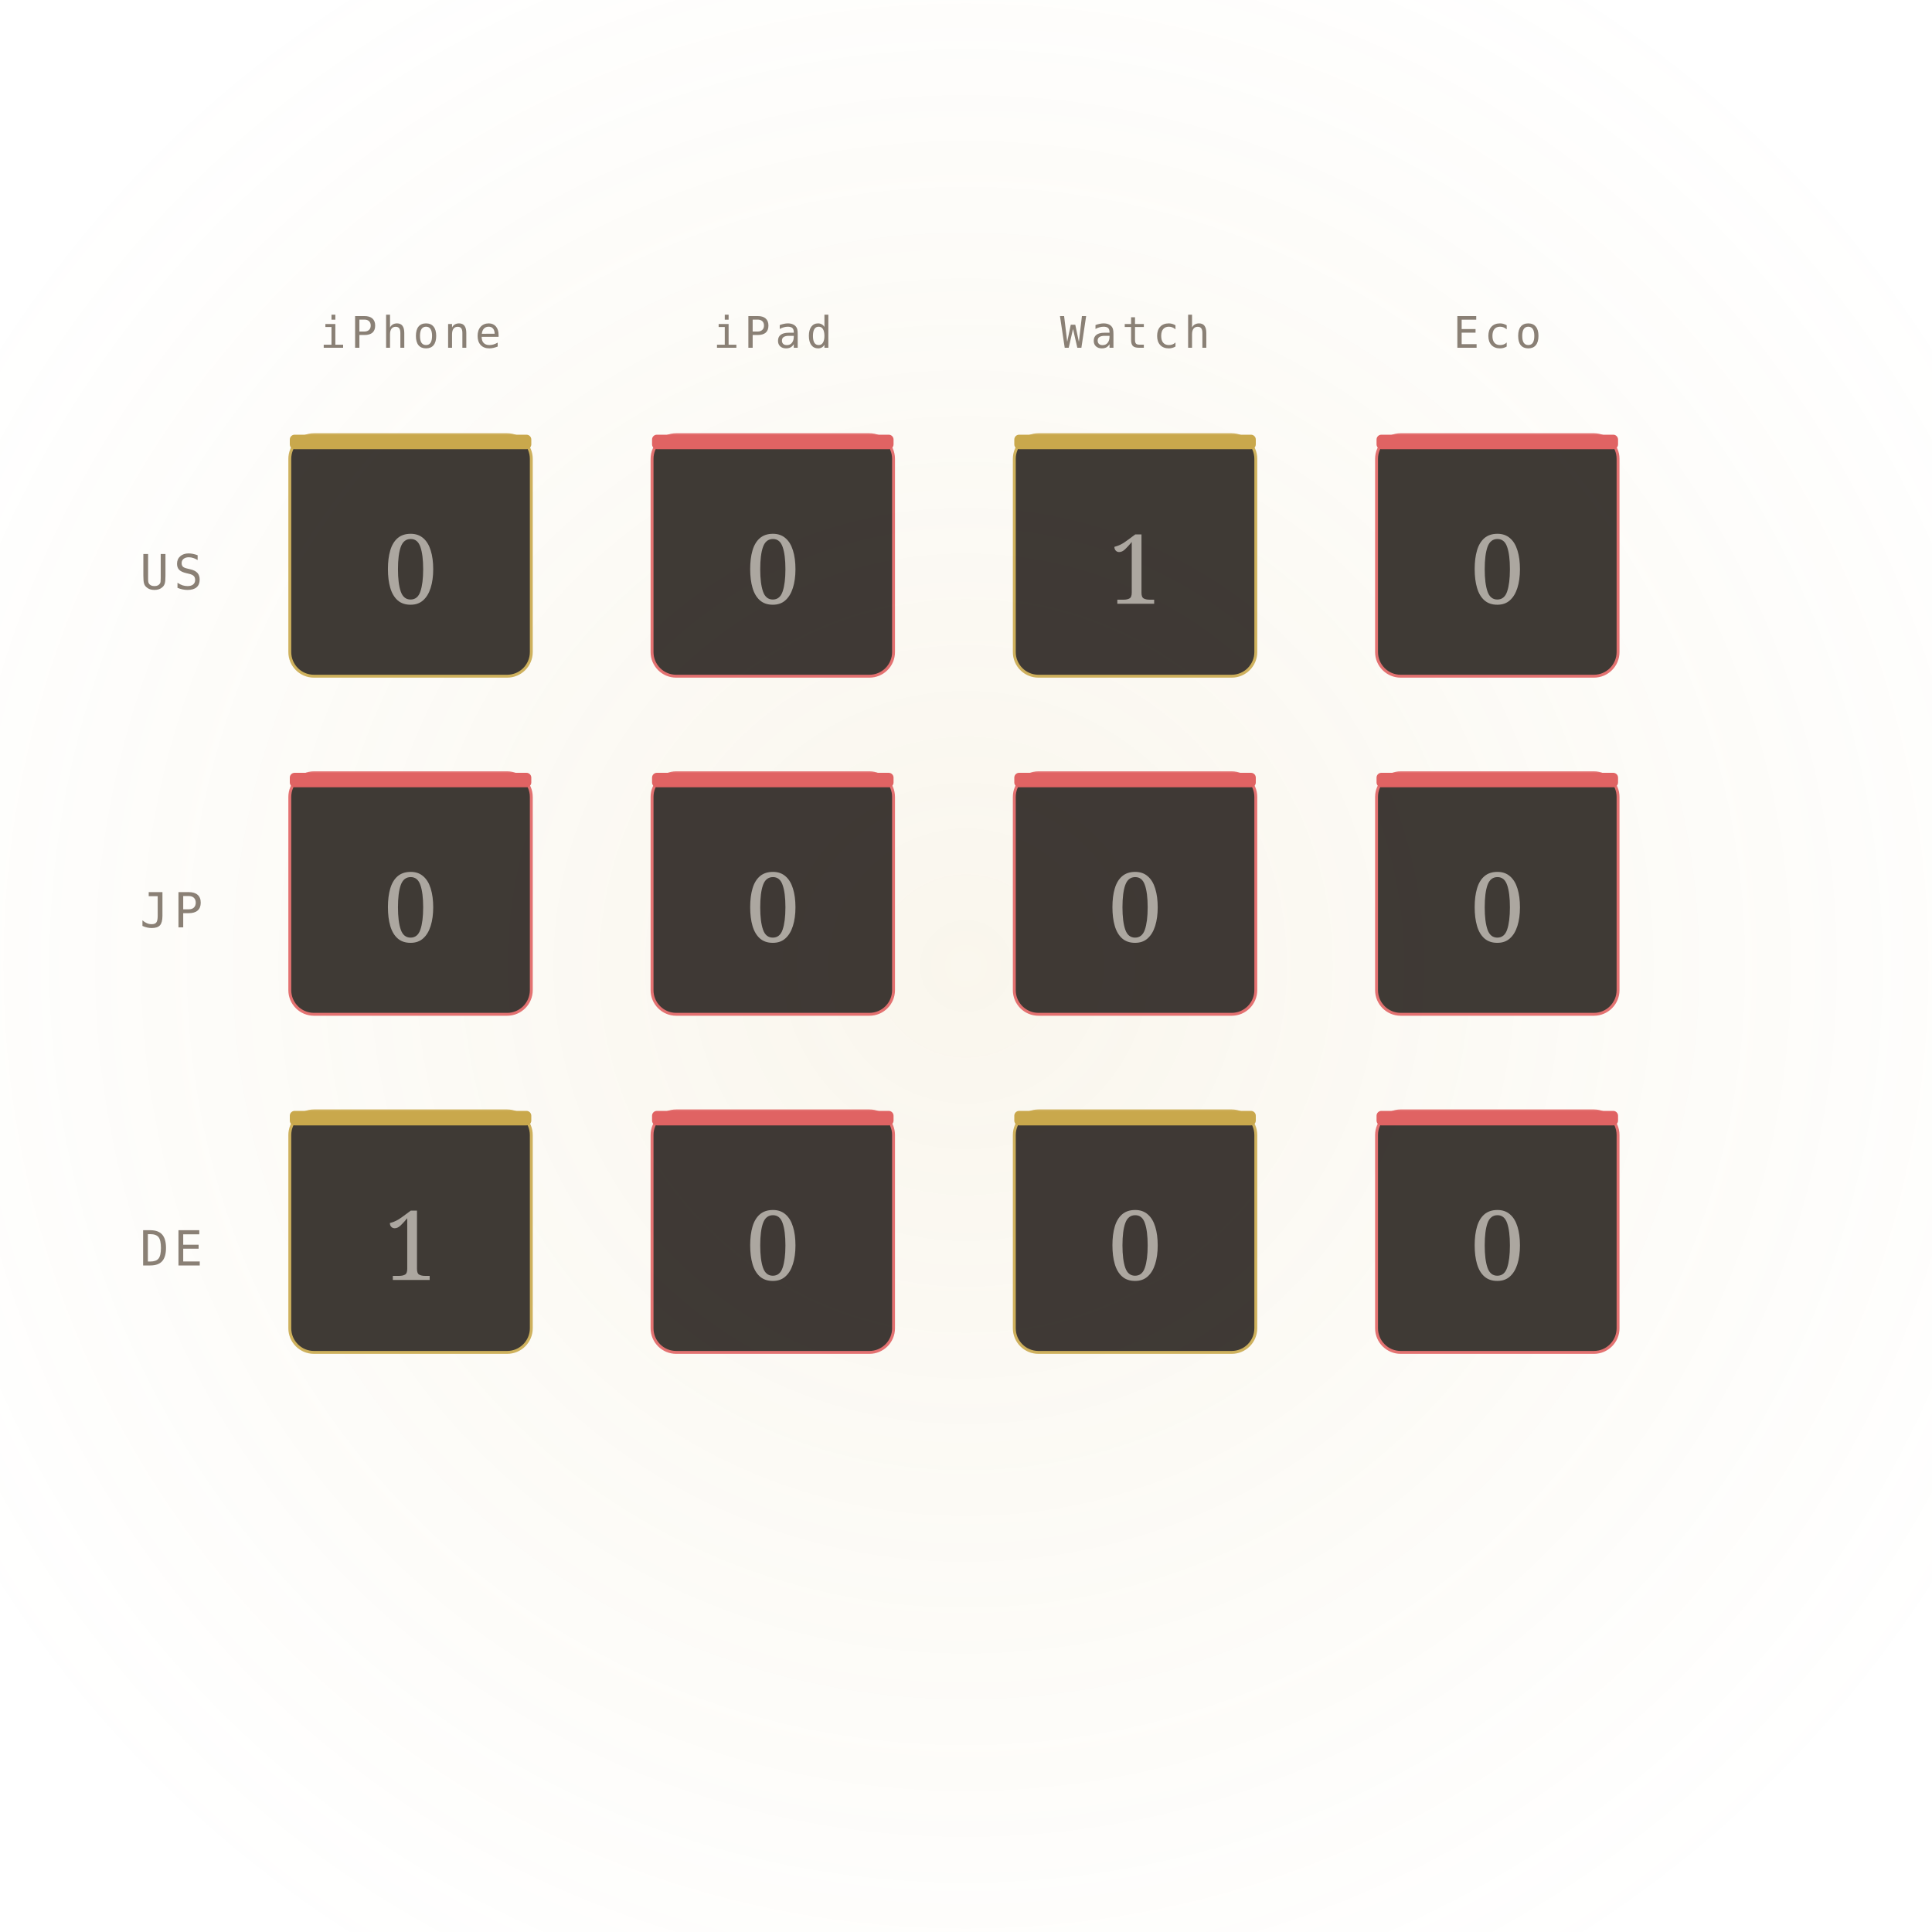
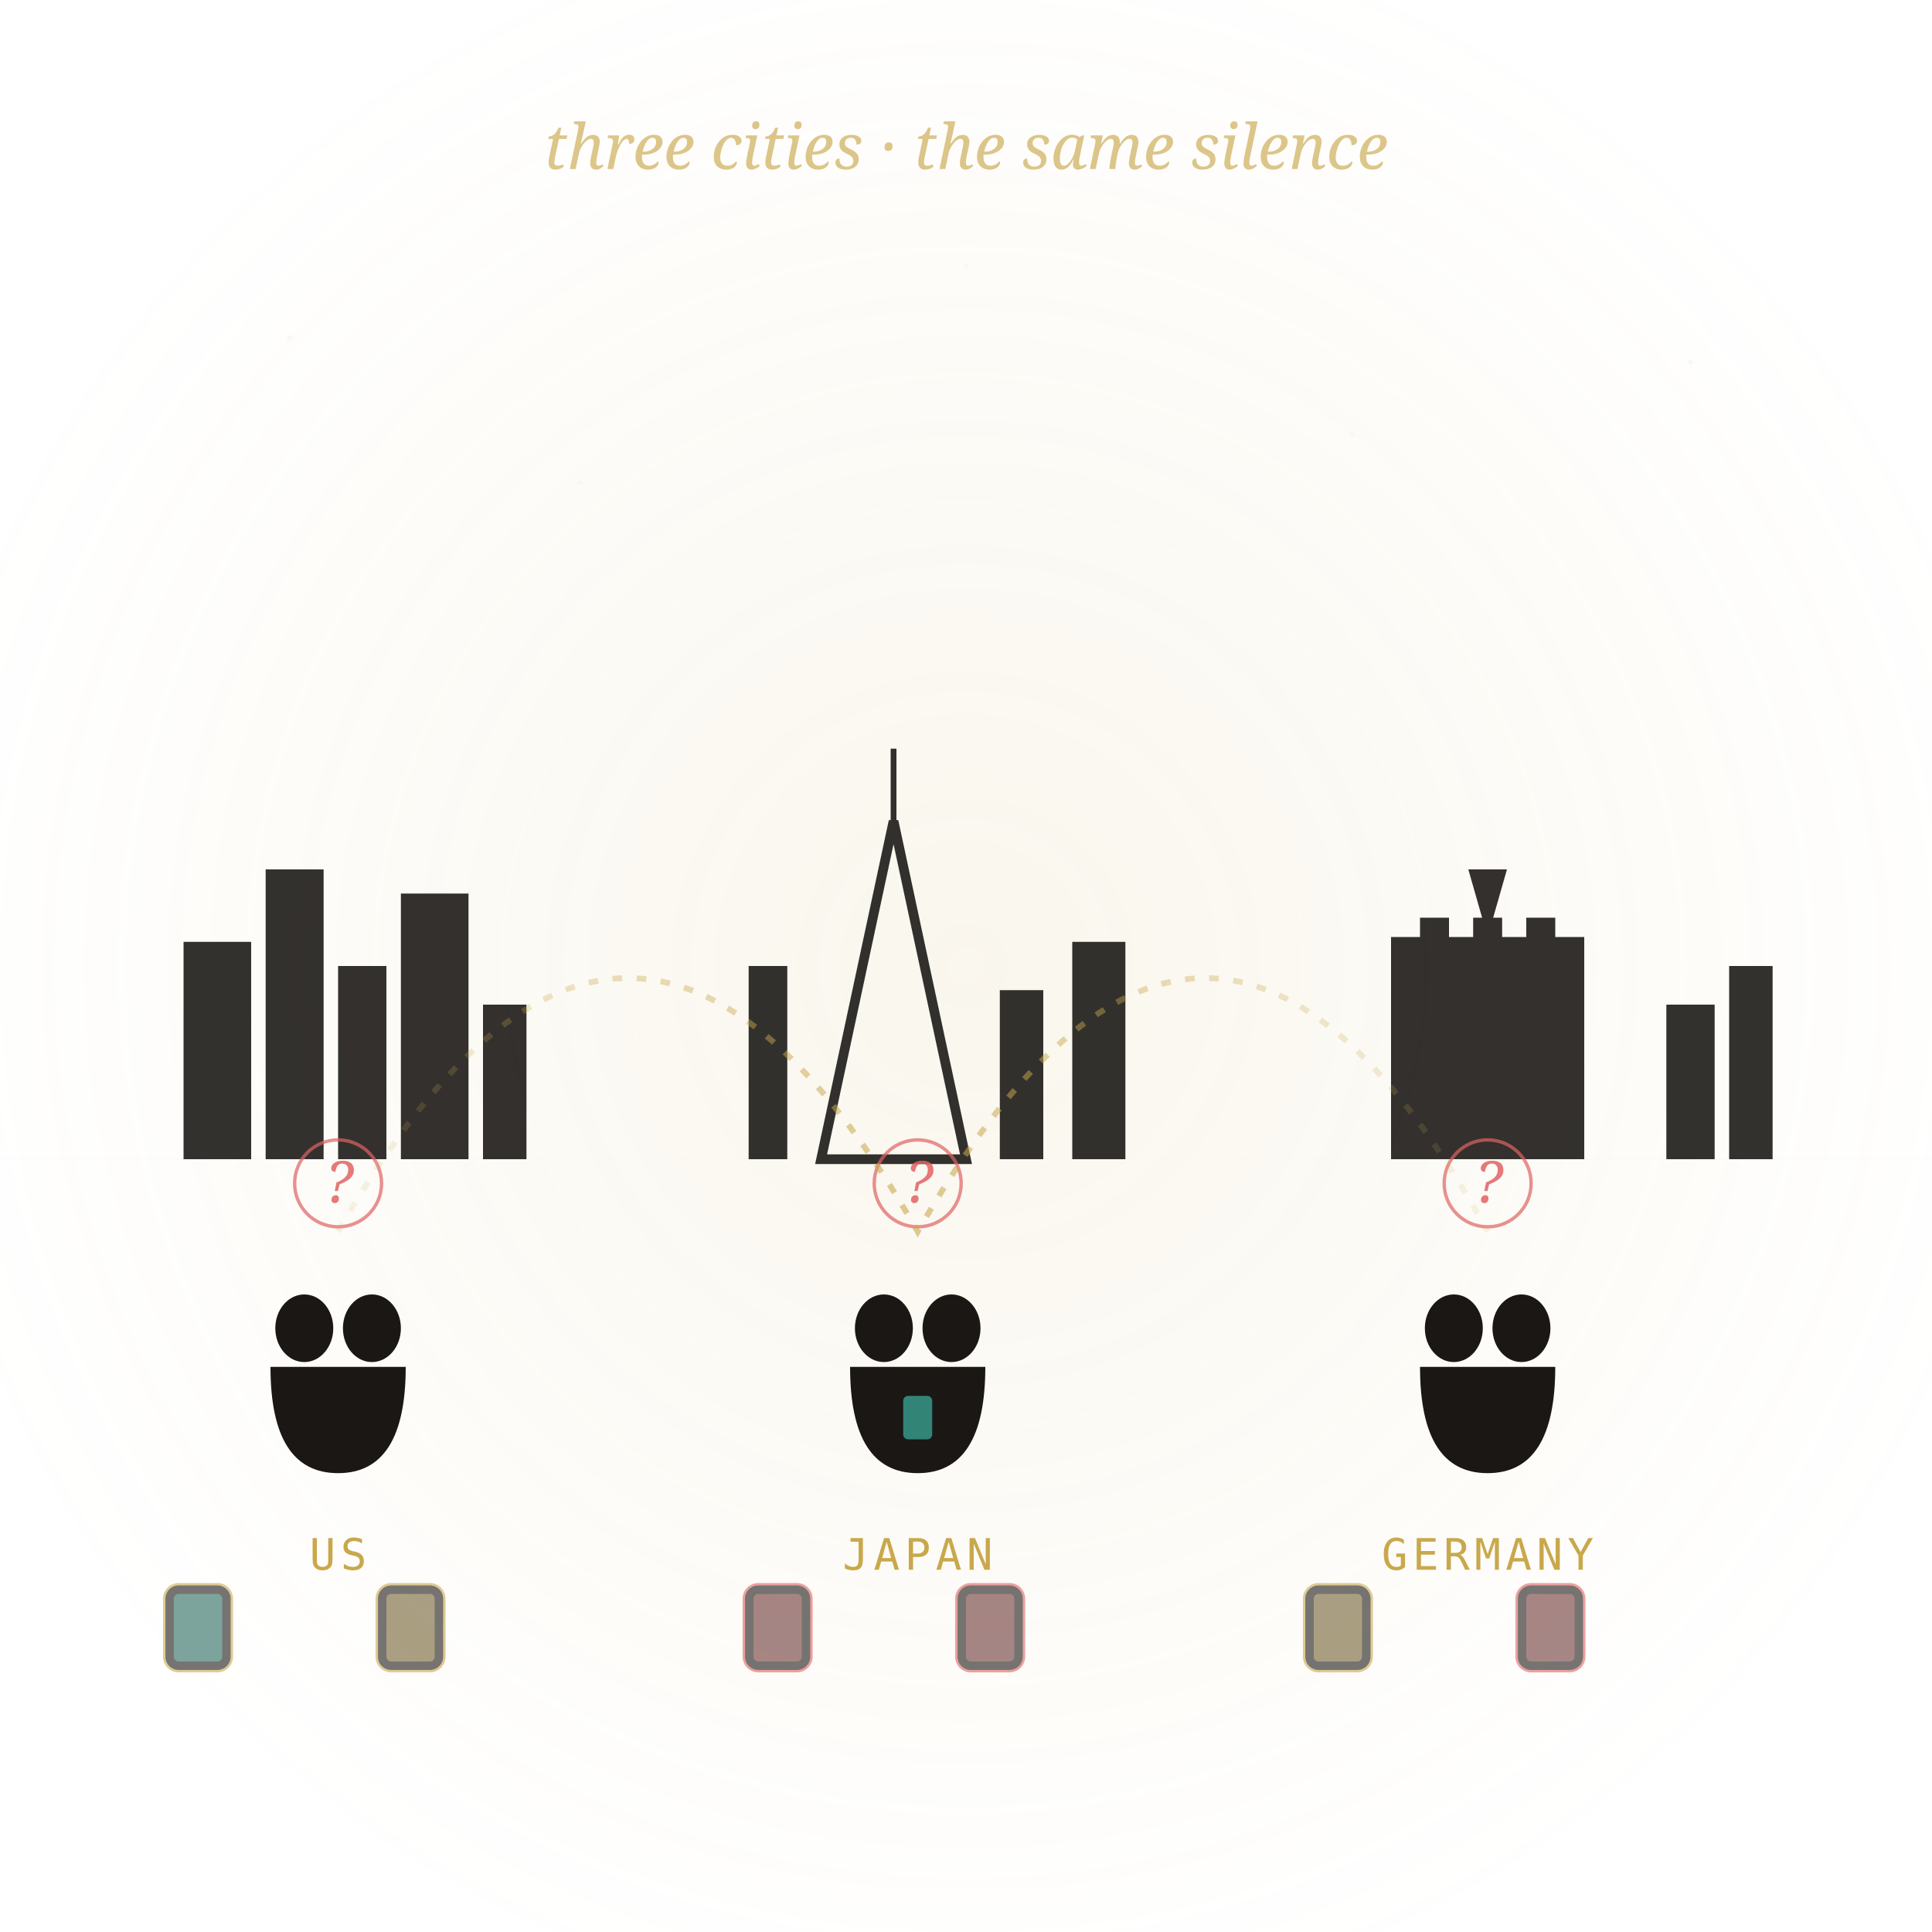
- <svg xmlns="http://www.w3.org/2000/svg" viewBox="0 0 400 400" role="img" aria-label="AnswerAtlas 3x4 matrix of visibility cells">
+ <svg xmlns="http://www.w3.org/2000/svg" viewBox="0 0 400 400" role="img" aria-label="Three couples in three cities — US, Japan, Germany — connected by a glowing line">
  <defs>
-     <radialGradient id="h2-bg" cx="50%" cy="50%" r="60%">
+     <radialGradient id="hp2-bg" cx="50%" cy="50%" r="55%">
      <stop offset="0%" stop-color="#c9a84c" stop-opacity="0.1" />
      <stop offset="100%" stop-color="#c9a84c" stop-opacity="0" />
    </radialGradient>
+     <linearGradient id="hp2-thread" x1="0%" y1="50%" x2="100%" y2="50%">
+       <stop offset="0%" stop-color="#c9a84c" stop-opacity="0.2" />
+       <stop offset="50%" stop-color="#c9a84c" stop-opacity="1" />
+       <stop offset="100%" stop-color="#c9a84c" stop-opacity="0.2" />
+     </linearGradient>
  </defs>
-   <rect width="400" height="400" fill="url(#h2-bg)" />
-   <g transform="translate(50,80)">
-     <text x="-8" y="42" font-family="'JetBrains Mono',monospace" font-size="10" fill="#8a8075" text-anchor="end" letter-spacing="1">US</text>
-     <text x="-8" y="112" font-family="'JetBrains Mono',monospace" font-size="10" fill="#8a8075" text-anchor="end" letter-spacing="1">JP</text>
-     <text x="-8" y="182" font-family="'JetBrains Mono',monospace" font-size="10" fill="#8a8075" text-anchor="end" letter-spacing="1">DE</text>
-     <text x="35" y="-8" font-family="'JetBrains Mono',monospace" font-size="9" fill="#8a8075" text-anchor="middle" letter-spacing="1">iPhone</text>
-     <text x="110" y="-8" font-family="'JetBrains Mono',monospace" font-size="9" fill="#8a8075" text-anchor="middle" letter-spacing="1">iPad</text>
-     <text x="185" y="-8" font-family="'JetBrains Mono',monospace" font-size="9" fill="#8a8075" text-anchor="middle" letter-spacing="1">Watch</text>
-     <text x="260" y="-8" font-family="'JetBrains Mono',monospace" font-size="9" fill="#8a8075" text-anchor="middle" letter-spacing="1">Eco</text>
-     <rect x="10" y="10" width="50" height="50" rx="5" fill="#2a2520" stroke="#c9a84c" stroke-width="0.6" opacity="0.9" />
-     <rect x="10" y="10" width="50" height="3" rx="1" fill="#c9a84c" />
-     <rect x="85" y="10" width="50" height="50" rx="5" fill="#2a2520" stroke="#e06363" stroke-width="0.6" opacity="0.9" />
-     <rect x="85" y="10" width="50" height="3" rx="1" fill="#e06363" />
-     <rect x="160" y="10" width="50" height="50" rx="5" fill="#2a2520" stroke="#c9a84c" stroke-width="0.6" opacity="0.9" />
-     <rect x="160" y="10" width="50" height="3" rx="1" fill="#c9a84c" />
-     <rect x="235" y="10" width="50" height="50" rx="5" fill="#2a2520" stroke="#e06363" stroke-width="0.6" opacity="0.9" />
-     <rect x="235" y="10" width="50" height="3" rx="1" fill="#e06363" />
-     <rect x="10" y="80" width="50" height="50" rx="5" fill="#2a2520" stroke="#e06363" stroke-width="0.6" opacity="0.9" />
-     <rect x="10" y="80" width="50" height="3" rx="1" fill="#e06363" />
-     <rect x="85" y="80" width="50" height="50" rx="5" fill="#2a2520" stroke="#e06363" stroke-width="0.6" opacity="0.9" />
-     <rect x="85" y="80" width="50" height="3" rx="1" fill="#e06363" />
-     <rect x="160" y="80" width="50" height="50" rx="5" fill="#2a2520" stroke="#e06363" stroke-width="0.6" opacity="0.9" />
-     <rect x="160" y="80" width="50" height="3" rx="1" fill="#e06363" />
-     <rect x="235" y="80" width="50" height="50" rx="5" fill="#2a2520" stroke="#e06363" stroke-width="0.6" opacity="0.9" />
-     <rect x="235" y="80" width="50" height="3" rx="1" fill="#e06363" />
-     <rect x="10" y="150" width="50" height="50" rx="5" fill="#2a2520" stroke="#c9a84c" stroke-width="0.6" opacity="0.9" />
-     <rect x="10" y="150" width="50" height="3" rx="1" fill="#c9a84c" />
-     <rect x="85" y="150" width="50" height="50" rx="5" fill="#2a2520" stroke="#e06363" stroke-width="0.6" opacity="0.9" />
-     <rect x="85" y="150" width="50" height="3" rx="1" fill="#e06363" />
-     <rect x="160" y="150" width="50" height="50" rx="5" fill="#2a2520" stroke="#c9a84c" stroke-width="0.6" opacity="0.9" />
-     <rect x="160" y="150" width="50" height="3" rx="1" fill="#c9a84c" />
-     <rect x="235" y="150" width="50" height="50" rx="5" fill="#2a2520" stroke="#e06363" stroke-width="0.6" opacity="0.9" />
-     <rect x="235" y="150" width="50" height="3" rx="1" fill="#e06363" />
-     <g font-family="'Playfair Display',serif" font-size="20" fill="#f5f0e8" text-anchor="middle" opacity="0.6">
-       <text x="35" y="45">0</text>
-       <text x="110" y="45">0</text>
-       <text x="185" y="45">1</text>
-       <text x="260" y="45">0</text>
-       <text x="35" y="115">0</text>
-       <text x="110" y="115">0</text>
-       <text x="185" y="115">0</text>
-       <text x="260" y="115">0</text>
-       <text x="35" y="185">1</text>
-       <text x="110" y="185">0</text>
-       <text x="185" y="185">0</text>
-       <text x="260" y="185">0</text>
-     </g>
+   <rect width="400" height="400" fill="url(#hp2-bg)" />
+   <line x1="0" y1="240" x2="400" y2="240" stroke="#f5f0e8" stroke-width="0.3" opacity="0.15" />
+   <g fill="#0f0d0b" opacity="0.85">
+     <rect x="38" y="195" width="14" height="45" />
+     <rect x="55" y="180" width="12" height="60" />
+     <rect x="70" y="200" width="10" height="40" />
+     <rect x="83" y="185" width="14" height="55" />
+     <rect x="100" y="208" width="9" height="32" />
+   </g>
+   <g fill="#0f0d0b" opacity="0.85">
+     <path d="M 170,240 L 185,170 L 200,240 Z" fill="none" stroke="#0f0d0b" stroke-width="2" />
+     <line x1="185" y1="170" x2="185" y2="155" stroke="#0f0d0b" stroke-width="1.2" />
+     <rect x="155" y="200" width="8" height="40" />
+     <rect x="207" y="205" width="9" height="35" />
+     <rect x="222" y="195" width="11" height="45" />
+   </g>
+   <g fill="#0f0d0b" opacity="0.85">
+     <rect x="288" y="200" width="40" height="40" />
+     <rect x="294" y="190" width="6" height="50" />
+     <rect x="305" y="190" width="6" height="50" />
+     <rect x="316" y="190" width="6" height="50" />
+     <rect x="288" y="194" width="40" height="6" />
+     <path d="M 308,194 L 304,180 L 312,180 Z" />
+     <rect x="345" y="208" width="10" height="32" />
+     <rect x="358" y="200" width="9" height="40" />
+   </g>
+   <g transform="translate(70,275)">
+     <ellipse cx="-7" cy="0" rx="6" ry="7" fill="#1a1714" />
+     <ellipse cx="7" cy="0" rx="6" ry="7" fill="#1a1714" />
+     <path d="M -14,8 Q -14,30 0,30 Q 14,30 14,8 Z" fill="#1a1714" />
+     <text y="50" font-family="'JetBrains Mono',monospace" font-size="9" fill="#c9a84c" text-anchor="middle" letter-spacing="1">US</text>
+   </g>
+   <g transform="translate(190,275)">
+     <ellipse cx="-7" cy="0" rx="6" ry="7" fill="#1a1714" />
+     <ellipse cx="7" cy="0" rx="6" ry="7" fill="#1a1714" />
+     <path d="M -14,8 Q -14,30 0,30 Q 14,30 14,8 Z" fill="#1a1714" />
+     <rect x="-3" y="14" width="6" height="9" rx="1" fill="#3dbfaa" opacity="0.65" />
+     <text y="50" font-family="'JetBrains Mono',monospace" font-size="9" fill="#c9a84c" text-anchor="middle" letter-spacing="1">JAPAN</text>
+   </g>
+   <g transform="translate(308,275)">
+     <ellipse cx="-7" cy="0" rx="6" ry="7" fill="#1a1714" />
+     <ellipse cx="7" cy="0" rx="6" ry="7" fill="#1a1714" />
+     <path d="M -14,8 Q -14,30 0,30 Q 14,30 14,8 Z" fill="#1a1714" />
+     <text y="50" font-family="'JetBrains Mono',monospace" font-size="9" fill="#c9a84c" text-anchor="middle" letter-spacing="1">GERMANY</text>
+   </g>
+   <g fill="none" stroke="#e06363" stroke-width="0.7" opacity="0.7">
+     <circle cx="70" cy="245" r="9" />
+     <circle cx="190" cy="245" r="9" />
+     <circle cx="308" cy="245" r="9" />
+   </g>
+   <g fill="#e06363" font-family="'Playfair Display',serif" font-size="12" font-style="italic" text-anchor="middle" opacity="0.85">
+     <text x="70" y="249">?</text>
+     <text x="190" y="249">?</text>
+     <text x="308" y="249">?</text>
+   </g>
+   <path d="M 70,255 Q 130,150 190,255 Q 250,150 308,255" fill="none" stroke="url(#hp2-thread)" stroke-width="1.2" stroke-dasharray="2 3" opacity="0.6" />
+   <g opacity="0.6">
+     <rect x="34" y="328" width="14" height="18" rx="3" fill="#1a1714" stroke="#c9a84c" stroke-width="0.5" />
+     <rect x="36" y="330" width="10" height="14" rx="1" fill="#2d9e8a" opacity="0.6" />
+     <rect x="78" y="328" width="14" height="18" rx="3" fill="#1a1714" stroke="#c9a84c" stroke-width="0.5" />
+     <rect x="80" y="330" width="10" height="14" rx="1" fill="#c9a84c" opacity="0.5" />
+     <rect x="154" y="328" width="14" height="18" rx="3" fill="#1a1714" stroke="#e06363" stroke-width="0.5" />
+     <rect x="156" y="330" width="10" height="14" rx="1" fill="#e06363" opacity="0.4" />
+     <rect x="198" y="328" width="14" height="18" rx="3" fill="#1a1714" stroke="#e06363" stroke-width="0.5" />
+     <rect x="200" y="330" width="10" height="14" rx="1" fill="#e06363" opacity="0.4" />
+     <rect x="270" y="328" width="14" height="18" rx="3" fill="#1a1714" stroke="#c9a84c" stroke-width="0.5" />
+     <rect x="272" y="330" width="10" height="14" rx="1" fill="#c9a84c" opacity="0.5" />
+     <rect x="314" y="328" width="14" height="18" rx="3" fill="#1a1714" stroke="#e06363" stroke-width="0.5" />
+     <rect x="316" y="330" width="10" height="14" rx="1" fill="#e06363" opacity="0.4" />
+   </g>
+   <text x="200" y="35" font-family="'Playfair Display',serif" font-style="italic" font-size="13" fill="#c9a84c" text-anchor="middle" opacity="0.65">three cities · the same silence</text>
+   <g fill="#f5f0e8" opacity="0.4">
+     <circle cx="60" cy="70" r="0.6" />
+     <circle cx="200" cy="55" r="0.5" />
+     <circle cx="350" cy="75" r="0.5" />
+     <circle cx="120" cy="100" r="0.5" />
+     <circle cx="280" cy="90" r="0.5" />
  </g>
</svg>
